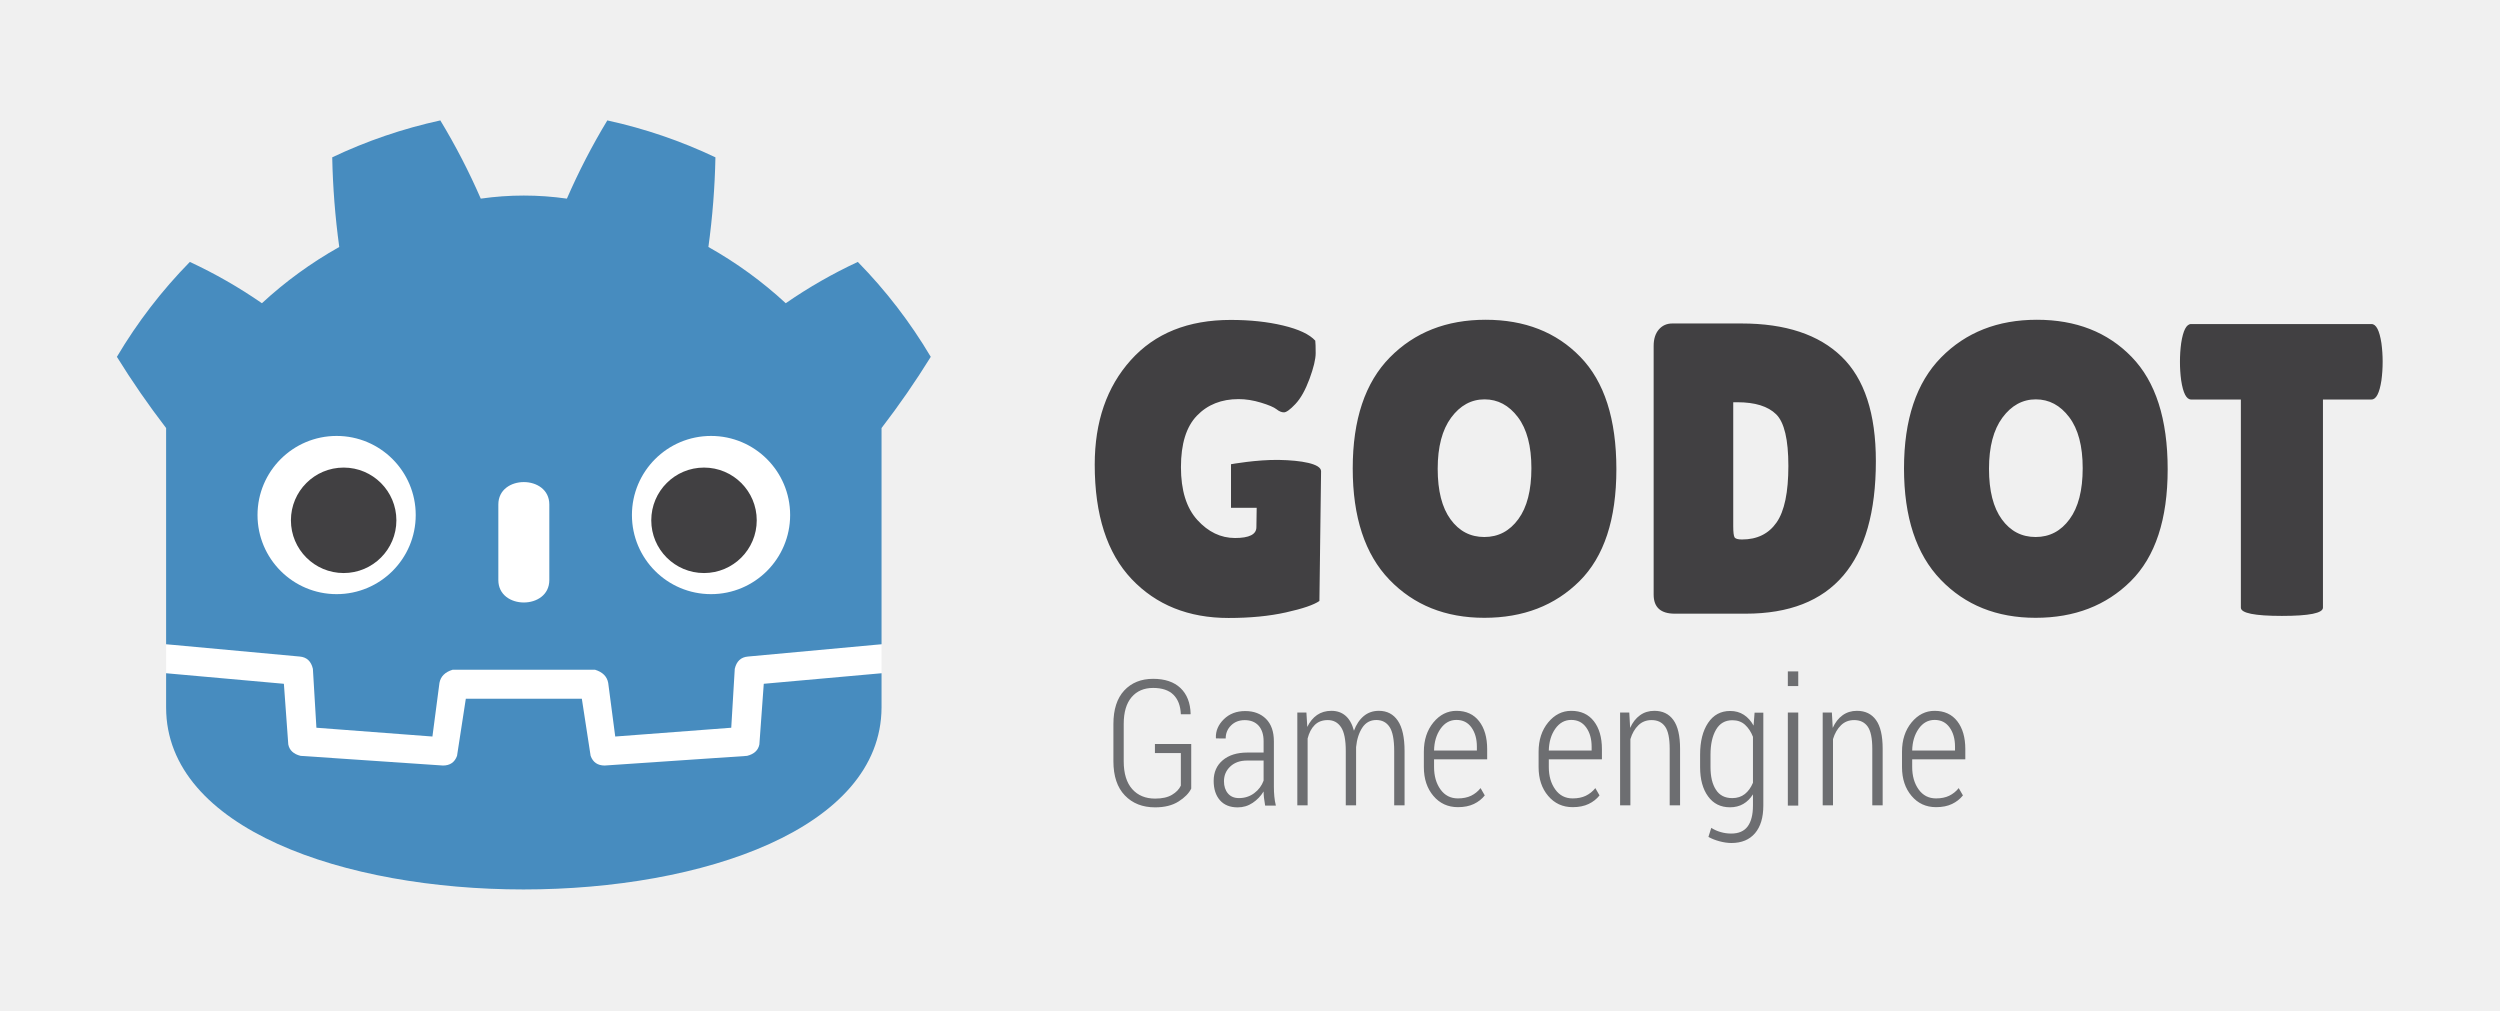
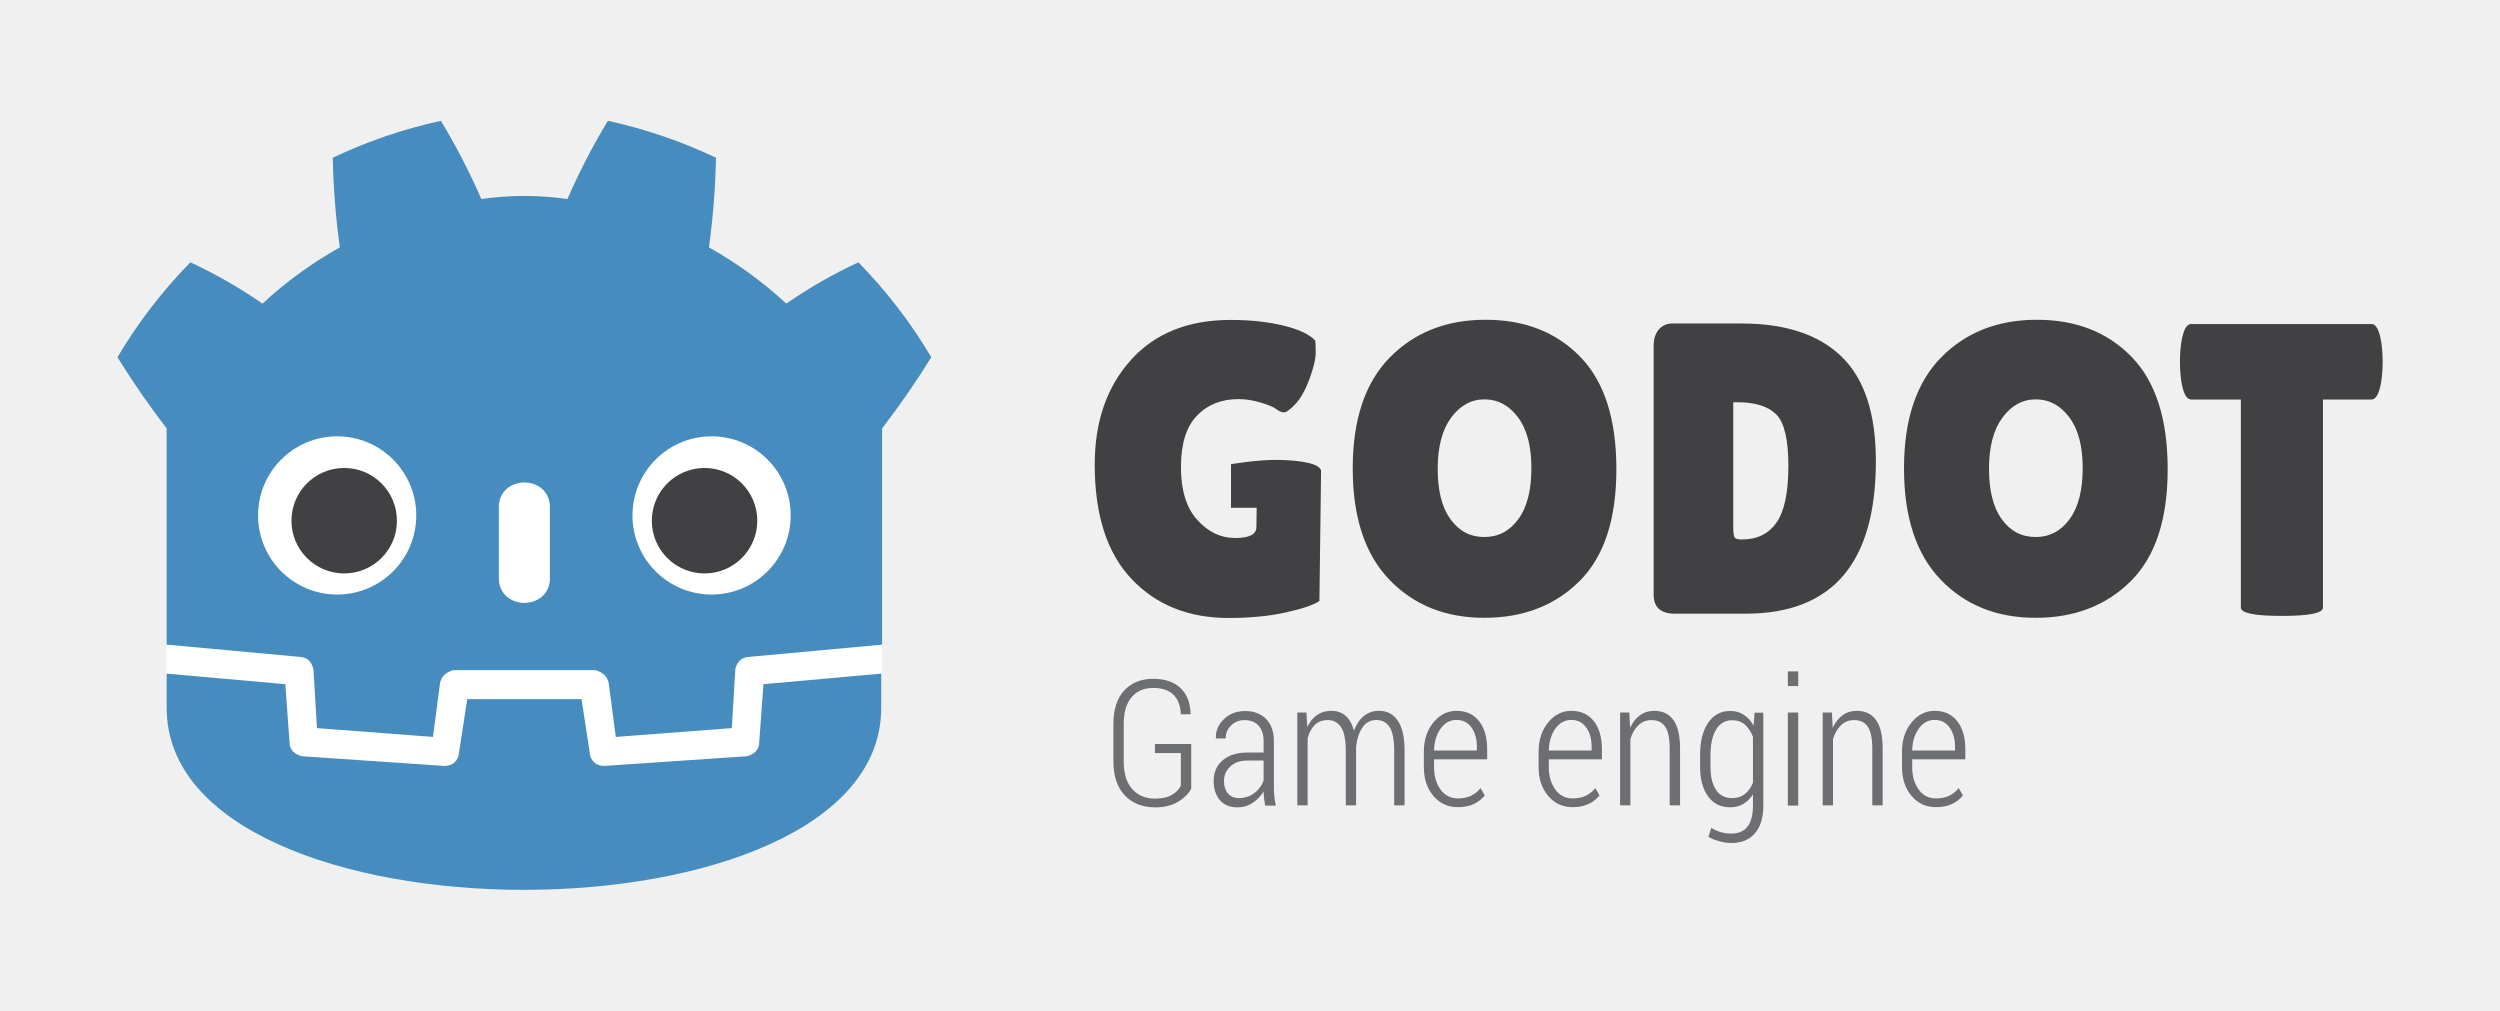
<svg xmlns="http://www.w3.org/2000/svg" width="1024" height="414" viewBox="0 0 1024 414">
-   <path fill="#414042" d="M523.82 188.382c-9.142-.142-19.603 1.764-19.603 1.764v17.842h10.52l-.117 7.953c0 2.946-2.92 4.427-8.747 4.427-5.831 0-10.982-2.47-15.45-7.395-4.48-4.932-6.708-12.141-6.708-21.64 0-9.519 2.176-16.537 6.536-21.065 4.35-4.524 10.05-6.794 17.064-6.794 2.946 0 5.996.476 9.168 1.445 3.174.962 5.293 1.863 6.375 2.707 1.072.867 2.09 1.277 3.056 1.277.96 0 2.513-1.122 4.66-3.392 2.153-2.263 4.082-5.693 5.782-10.267 1.694-4.598 2.543-8.122 2.543-10.621 0-2.48-.054-4.19-.164-5.092-2.379-2.603-6.767-4.666-13.168-6.2-6.39-1.53-13.552-2.289-21.476-2.289-17.438 0-31.073 5.49-40.92 16.47-9.855 10.982-14.773 25.24-14.773 42.79 0 20.607 5.035 36.227 15.103 46.868 10.085 10.64 23.327 15.953 39.743 15.953 8.827 0 16.664-.76 23.51-2.289 6.853-1.523 11.41-3.088 13.676-4.67l.68-53.137c0-3.087-8.149-4.488-17.29-4.645m84.247-24.804c-5.431 0-9.98 2.496-13.671 7.47-3.672 4.98-5.517 11.969-5.517 20.963 0 9.013 1.754 15.914 5.27 20.722 3.508 4.823 8.117 7.225 13.835 7.225 5.715 0 10.358-2.432 13.924-7.313q5.351-7.293 5.353-20.884c0-9.054-1.846-16.023-5.524-20.89q-5.51-7.292-13.67-7.293m-.083 89.477c-15.9 0-28.868-5.203-38.89-15.61q-15.016-15.624-15.017-45.592c0-19.992 5.063-35.128 15.191-45.435 10.131-10.293 23.209-15.444 39.228-15.444 16.016 0 28.954 5.058 38.795 15.204 9.858 10.126 14.778 25.477 14.778 46.009 0 20.546-5.034 35.828-15.114 45.856-10.08 10.008-23.062 15.012-38.971 15.012m101.95-88.298v50.788c0 2.37.176 3.866.515 4.493.337.624 1.358.937 3.052.937 6.232 0 10.954-2.328 14.181-6.97 3.235-4.636 4.835-12.356 4.835-23.168 0-10.817-1.674-17.865-5-21.139-3.344-3.283-8.64-4.94-15.884-4.94zm-32.599 78.798V141.681c0-2.832.704-5.067 2.126-6.724 1.413-1.632 3.25-2.461 5.521-2.461h28.357c17.994 0 31.664 4.54 40.994 13.597 9.347 9.054 14.02 23.31 14.02 42.784 0 41.66-17.778 62.486-53.326 62.486h-29.03c-5.769 0-8.662-2.597-8.662-7.808m156.544-79.977c-5.432 0-9.994 2.496-13.678 7.47q-5.507 7.471-5.508 20.963c0 9.013 1.758 15.914 5.262 20.722 3.505 4.823 8.119 7.225 13.837 7.225 5.717 0 10.363-2.432 13.924-7.313q5.354-7.293 5.355-20.884c0-9.054-1.843-16.023-5.522-20.89-3.68-4.861-8.23-7.293-13.67-7.293m-.087 89.477q-23.86 0-38.88-15.61-15.03-15.624-15.03-45.592c0-19.992 5.065-35.128 15.191-45.435 10.139-10.293 23.209-15.444 39.233-15.444 16.02 0 28.946 5.058 38.8 15.204 9.85 10.126 14.772 25.477 14.772 46.009 0 20.546-5.037 35.828-15.115 45.856-10.076 10.008-23.07 15.012-38.971 15.012m117.69-4.17c0 2.251-5.597 3.392-16.809 3.392-11.202 0-16.815-1.141-16.815-3.392v-85.248h-20.371c-1.928 0-3.286-2.597-4.077-7.818a56 56 0 0 1-.501-7.636c0-2.592.162-5.146.501-7.636.79-5.205 2.15-7.823 4.077-7.823h73.864c1.924 0 3.277 2.617 4.078 7.823.333 2.49.505 5.043.505 7.636 0 2.608-.172 5.152-.505 7.637-.8 5.22-2.154 7.817-4.078 7.817h-19.87z" />
-   <path fill="#6d6e71" d="M487.93 322.997c-.94 1.926-2.664 3.691-5.188 5.289-2.52 1.607-5.722 2.406-9.611 2.406-5.132 0-9.259-1.617-12.394-4.887-3.122-3.243-4.686-7.92-4.686-14.022V296.57c0-5.97 1.473-10.548 4.431-13.743 2.95-3.17 6.903-4.78 11.84-4.78 4.824 0 8.564 1.27 11.212 3.781 2.639 2.519 4.025 6.038 4.146 10.532l-.066.2h-3.94c-.14-3.443-1.14-6.101-3.022-7.979-1.871-1.861-4.655-2.803-8.33-2.803-3.72 0-6.668 1.259-8.823 3.785-2.15 2.518-3.224 6.17-3.224 10.968v15.301q.001 7.462 3.476 11.382c2.316 2.592 5.438 3.892 9.38 3.892 2.876 0 5.19-.51 6.92-1.554 1.738-1.028 2.942-2.285 3.624-3.775V308.45h-10.618v-3.704h14.873zm19.557 3.902c2.336 0 4.416-.661 6.232-2.01 1.82-1.353 3.096-3.063 3.852-5.146v-8.224h-6.756q-4.31 0-6.896 2.442c-1.726 1.617-2.581 3.637-2.581 6.037 0 2.03.534 3.696 1.616 4.981 1.08 1.289 2.59 1.92 4.533 1.92m10.715 3.068a99 99 0 0 1-.48-3.225 22 22 0 0 1-.15-2.562 14.9 14.9 0 0 1-4.483 4.675c-1.836 1.236-3.878 1.848-6.128 1.848-3.147 0-5.567-.975-7.28-2.927-1.702-1.96-2.563-4.6-2.563-7.936 0-3.523 1.237-6.35 3.72-8.448 2.48-2.098 5.85-3.147 10.09-3.147h6.643v-4.672c0-2.686-.686-4.802-2.032-6.331-1.375-1.51-3.264-2.275-5.701-2.275-2.268 0-4.139.722-5.608 2.182-1.463 1.45-2.19 3.224-2.19 5.337l-3.944-.035-.07-.206c-.11-2.866.973-5.4 3.261-7.646 2.279-2.24 5.203-3.352 8.761-3.352 3.517 0 6.347 1.069 8.509 3.2q3.224 3.227 3.226 9.21v18.645c0 1.358.064 2.677.183 3.936a25 25 0 0 0 .627 3.729zm16.905-38.108.36 5.9c1-2.112 2.339-3.739 3.998-4.896q2.498-1.711 5.874-1.711c2.296 0 4.232.668 5.794 2.02 1.562 1.347 2.714 3.387 3.446 6.127.938-2.529 2.264-4.528 3.986-5.975 1.722-1.45 3.812-2.172 6.23-2.172 3.335 0 5.923 1.35 7.755 4.05 1.841 2.705 2.759 6.856 2.759 12.464v22.207h-4.246v-22.28c0-4.663-.645-7.946-1.9-9.834-1.261-1.89-3.071-2.842-5.41-2.842-2.462 0-4.384 1.04-5.767 3.152-1.375 2.112-2.223 4.754-2.531 7.945v23.86h-4.224v-22.258c0-4.554-.639-7.812-1.945-9.759-1.299-1.946-3.107-2.912-5.427-2.912-2.218 0-4.013.677-5.358 2.02-1.353 1.349-2.315 3.195-2.899 5.538v27.369h-4.22v-38.014zm61.457 3.021q-3.966 0-6.517 3.613c-1.705 2.415-2.585 5.392-2.656 8.938h17.537v-1.626c0-3.137-.736-5.75-2.21-7.822-1.482-2.075-3.53-3.103-6.154-3.103m.598 35.735c-4.099 0-7.451-1.543-10.055-4.621q-3.895-4.61-3.896-11.793v-6.313c0-4.798 1.303-8.798 3.912-11.979 2.616-3.167 5.758-4.75 9.441-4.75 3.983 0 7.068 1.413 9.27 4.246q3.313 4.257 3.312 11.434v4.171H587.39v3.162c0 3.68.882 6.744 2.635 9.19 1.757 2.45 4.144 3.666 7.136 3.666 2.077 0 3.888-.367 5.396-1.089a11.1 11.1 0 0 0 3.877-3.132l1.728 2.99c-1.148 1.456-2.634 2.633-4.45 3.505-1.811.868-4 1.312-6.551 1.312m46.411-35.734q-3.976 0-6.528 3.613-2.54 3.62-2.652 8.938h17.54v-1.626c0-3.137-.733-5.75-2.216-7.822-1.475-2.075-3.52-3.103-6.144-3.103m.593 35.735c-4.1 0-7.446-1.543-10.045-4.621q-3.91-4.61-3.91-11.793v-6.313c0-4.798 1.309-8.798 3.913-11.979 2.623-3.167 5.766-4.75 9.45-4.75 3.975 0 7.072 1.413 9.27 4.246 2.2 2.837 3.304 6.65 3.304 11.434v4.171h-21.755v3.162q0 5.52 2.647 9.19c1.747 2.45 4.124 3.666 7.125 3.666 2.087 0 3.888-.367 5.392-1.089a11.2 11.2 0 0 0 3.894-3.132l1.717 2.99c-1.15 1.456-2.633 2.633-4.451 3.505-1.81.868-3.997 1.312-6.55 1.312m23.189-38.755.345 6.284c1.014-2.23 2.353-3.962 4.034-5.166 1.667-1.21 3.63-1.824 5.887-1.824 3.396 0 5.998 1.256 7.804 3.78 1.826 2.518 2.73 6.434 2.73 11.749v23.191h-4.249V306.72c0-4.343-.636-7.377-1.9-9.137-1.258-1.76-3.107-2.636-5.513-2.636-2.158 0-3.968.701-5.419 2.126-1.457 1.412-2.543 3.294-3.267 5.666v27.134h-4.219V291.86zm33.27 22.395c0 3.858.73 6.926 2.213 9.208 1.465 2.304 3.695 3.443 6.671 3.443 2.04 0 3.757-.544 5.167-1.657 1.405-1.113 2.514-2.662 3.336-4.627V301.79c-.79-2.025-1.874-3.66-3.244-4.92-1.368-1.24-3.102-1.863-5.186-1.863-2.97 0-5.216 1.294-6.708 3.891-1.502 2.603-2.25 5.995-2.25 10.161zm-4.262-5.195c0-5.386 1.088-9.714 3.274-12.975 2.169-3.245 5.187-4.871 9.03-4.871 2.134 0 4.007.52 5.607 1.564 1.603 1.024 2.928 2.523 3.992 4.43l.412-5.287h3.581v38.048c0 4.871-1.13 8.646-3.4 11.317-2.271 2.66-5.499 4.009-9.666 4.009-1.5 0-3.11-.235-4.832-.691-1.724-.456-3.252-1.054-4.59-1.805l1.168-3.704a14.1 14.1 0 0 0 3.831 1.716 15.2 15.2 0 0 0 4.352.616q4.536-.001 6.71-2.905c1.452-1.961 2.18-4.798 2.18-8.553v-4.597c-1.079 1.71-2.402 3.024-3.97 3.93-1.563.912-3.39 1.368-5.448 1.368-3.818 0-6.814-1.496-8.976-4.486-2.167-2.983-3.255-6.965-3.255-11.93zm40.2 20.916h-4.266V291.86h4.266zm0-48.968h-4.266v-6.005h4.266zm13.774 10.852.346 6.284c1.016-2.23 2.35-3.962 4.027-5.166 1.677-1.21 3.643-1.824 5.89-1.824 3.397 0 6.01 1.256 7.82 3.78 1.821 2.518 2.717 6.434 2.717 11.749v23.191h-4.248V306.72c0-4.343-.635-7.377-1.897-9.137-1.268-1.76-3.103-2.636-5.517-2.636-2.157 0-3.962.701-5.412 2.126-1.455 1.412-2.545 3.294-3.266 5.666v27.134h-4.224V291.86zm42.074 3.021q-3.978 0-6.518 3.613-2.547 3.62-2.66 8.938h17.54v-1.626c0-3.137-.731-5.75-2.21-7.822-1.476-2.075-3.525-3.103-6.152-3.103m.602 35.735c-4.11 0-7.456-1.543-10.048-4.621q-3.903-4.61-3.903-11.793v-6.313c0-4.798 1.302-8.798 3.91-11.979q3.924-4.75 9.439-4.75c3.978 0 7.077 1.413 9.283 4.246 2.197 2.837 3.3 6.65 3.3 11.434v4.171h-21.76v3.162c0 3.68.887 6.744 2.642 9.19 1.754 2.45 4.133 3.666 7.137 3.666 2.08 0 3.88-.367 5.382-1.089a11.16 11.16 0 0 0 3.897-3.132l1.725 2.99c-1.156 1.456-2.64 2.633-4.454 3.505-1.81.868-3.998 1.312-6.55 1.312" />
-   <g transform="scale(.36) translate(84 60)">
-     <g fill="#fff">
-       <path d="M105 673v33q407 354 814 0v-33z" />
-       <path d="m105 673 152 14q12 1 15 14l4 67 132 10 8-61q2-11 15-15h162q13 4 15 15l8 61 132-10 4-67q3-13 15-14l152-14V427q30-39 56-81-35-59-83-108-43 20-82 47-40-37-88-64 7-51 8-102-59-28-123-42-26 43-46 89-49-7-98 0-20-46-46-89-64 14-123 42 1 51 8 102-48 27-88 64-39-27-82-47-48 49-83 108 26 42 56 81zm0 33v39c0 276 813 276 814 0v-39l-134 12-5 69q-2 10-14 13l-162 11q-12 0-16-11l-10-65H446l-10 65q-4 11-16 11l-162-11q-12-3-14-13l-5-69z" fill="#478cbf" />
-       <path d="M483 600c0 34 58 34 58 0v-86c0-34-58-34-58 0z" />
-       <circle cx="725" cy="526" r="90" />
-       <circle cx="299" cy="526" r="90" />
-     </g>
-     <g fill="#414042">
-       <circle cx="307" cy="532" r="60" />
-       <circle cx="717" cy="532" r="60" />
-     </g>
+   <path fill="#414042" d="M523.82 188.382c-9.142-.142-19.603 1.764-19.603 1.764v17.842h10.52l-.117 7.953c0 2.946-2.92 4.427-8.747 4.427-5.831 0-10.982-2.47-15.45-7.395-4.48-4.932-6.708-12.141-6.708-21.64 0-9.519 2.176-16.537 6.536-21.065 4.35-4.524 10.05-6.794 17.064-6.794 2.946 0 5.996.476 9.168 1.445 3.174.962 5.293 1.863 6.375 2.707 1.072.867 2.09 1.277 3.056 1.277.96 0 2.513-1.122 4.66-3.392 2.153-2.263 4.082-5.693 5.782-10.267 1.694-4.598 2.543-8.122 2.543-10.621 0-2.48-.054-4.19-.164-5.092-2.379-2.603-6.767-4.666-13.168-6.2-6.39-1.53-13.552-2.289-21.476-2.289-17.438 0-31.073 5.49-40.92 16.47-9.855 10.982-14.773 25.24-14.773 42.79 0 20.607 5.035 36.227 15.103 46.868 10.085 10.64 23.327 15.953 39.743 15.953 8.827 0 16.664-.76 23.51-2.289 6.853-1.523 11.41-3.088 13.676-4.67l.68-53.137c0-3.087-8.149-4.488-17.29-4.645zm84.247-24.804c-5.431 0-9.98 2.496-13.671 7.47-3.672 4.98-5.517 11.969-5.517 20.963 0 9.013 1.754 15.914 5.27 20.722 3.508 4.823 8.117 7.225 13.835 7.225 5.715 0 10.358-2.432 13.924-7.313 3.566-4.862 5.353-11.823 5.353-20.884 0-9.054-1.846-16.023-5.524-20.89-3.674-4.861-8.23-7.293-13.67-7.293m-.083 89.477c-15.9 0-28.868-5.203-38.89-15.61-10.01-10.416-15.017-25.614-15.017-45.592 0-19.992 5.063-35.128 15.191-45.435 10.131-10.293 23.209-15.444 39.228-15.444 16.016 0 28.954 5.058 38.795 15.204 9.858 10.126 14.778 25.477 14.778 46.009 0 20.546-5.034 35.828-15.114 45.856-10.08 10.008-23.062 15.012-38.971 15.012m101.95-88.298v50.788c0 2.37.176 3.866.515 4.493.337.624 1.358.937 3.052.937 6.232 0 10.954-2.328 14.181-6.97 3.235-4.636 4.835-12.356 4.835-23.168 0-10.817-1.674-17.865-5-21.139-3.344-3.283-8.64-4.94-15.884-4.94zm-32.599 78.798V141.681c0-2.832.704-5.067 2.126-6.724 1.413-1.632 3.25-2.461 5.521-2.461h28.357c17.994 0 31.664 4.54 40.994 13.597 9.347 9.054 14.02 23.31 14.02 42.784 0 41.66-17.778 62.486-53.326 62.486h-29.03c-5.769 0-8.662-2.597-8.662-7.808m156.544-79.977c-5.432 0-9.994 2.496-13.678 7.47-3.67 4.98-5.508 11.969-5.508 20.963 0 9.013 1.758 15.914 5.262 20.722 3.505 4.823 8.119 7.225 13.837 7.225 5.717 0 10.363-2.432 13.924-7.313 3.568-4.862 5.355-11.823 5.355-20.884 0-9.054-1.843-16.023-5.522-20.89-3.68-4.861-8.23-7.293-13.67-7.293m-.087 89.477c-15.907 0-28.866-5.203-38.88-15.61-10.021-10.416-15.03-25.614-15.03-45.592 0-19.992 5.065-35.128 15.191-45.435 10.139-10.293 23.209-15.444 39.233-15.444 16.02 0 28.946 5.058 38.8 15.204 9.85 10.126 14.772 25.477 14.772 46.009 0 20.546-5.037 35.828-15.115 45.856-10.076 10.008-23.07 15.012-38.971 15.012m117.69-4.17c0 2.251-5.597 3.392-16.809 3.392-11.202 0-16.815-1.141-16.815-3.392v-85.248h-20.371c-1.928 0-3.286-2.597-4.077-7.818a56.267 56.267 0 0 1-.501-7.636c0-2.592.162-5.146.501-7.636.79-5.205 2.15-7.823 4.077-7.823h73.864c1.924 0 3.277 2.617 4.078 7.823.333 2.49.505 5.043.505 7.636 0 2.608-.172 5.152-.505 7.637-.8 5.22-2.154 7.817-4.078 7.817h-19.87z" />
+   <path fill="#6d6e71" d="M487.93 322.997c-.94 1.926-2.664 3.691-5.188 5.289-2.52 1.607-5.722 2.406-9.611 2.406-5.132 0-9.259-1.617-12.394-4.887-3.122-3.243-4.686-7.92-4.686-14.022V296.57c0-5.97 1.473-10.548 4.431-13.743 2.95-3.17 6.903-4.78 11.84-4.78 4.824 0 8.564 1.27 11.212 3.781 2.639 2.519 4.025 6.038 4.146 10.532l-.066.2h-3.94c-.14-3.443-1.14-6.101-3.022-7.979-1.871-1.861-4.655-2.803-8.33-2.803-3.72 0-6.668 1.259-8.823 3.785-2.15 2.518-3.224 6.17-3.224 10.968v15.301c0 4.975 1.16 8.768 3.476 11.382 2.316 2.592 5.438 3.892 9.38 3.892 2.876 0 5.19-.51 6.92-1.554 1.738-1.028 2.942-2.285 3.624-3.775V308.45h-10.618v-3.704h14.873zm19.557 3.902c2.336 0 4.416-.661 6.232-2.01 1.82-1.353 3.096-3.063 3.852-5.146v-8.224h-6.756c-2.873 0-5.173.814-6.896 2.442-1.726 1.617-2.581 3.637-2.581 6.037 0 2.03.534 3.696 1.616 4.981 1.08 1.289 2.59 1.92 4.533 1.92m10.715 3.068a99.251 99.251 0 0 1-.48-3.225 21.745 21.745 0 0 1-.15-2.562 14.867 14.867 0 0 1-4.483 4.675c-1.836 1.236-3.878 1.848-6.128 1.848-3.147 0-5.567-.975-7.28-2.927-1.702-1.96-2.563-4.6-2.563-7.936 0-3.523 1.237-6.35 3.72-8.448 2.48-2.098 5.85-3.147 10.09-3.147h6.643v-4.672c0-2.686-.686-4.802-2.032-6.331-1.375-1.51-3.264-2.275-5.701-2.275-2.268 0-4.139.722-5.608 2.182-1.463 1.45-2.19 3.224-2.19 5.337l-3.944-.035-.07-.206c-.11-2.866.973-5.4 3.261-7.646 2.279-2.24 5.203-3.352 8.761-3.352 3.517 0 6.347 1.069 8.509 3.2 2.148 2.152 3.226 5.221 3.226 9.21v18.645c0 1.358.064 2.677.183 3.936a24.853 24.853 0 0 0 .627 3.729zm16.905-38.108.36 5.9c1-2.112 2.339-3.739 3.998-4.896 1.664-1.141 3.624-1.711 5.874-1.711 2.296 0 4.232.668 5.794 2.02 1.562 1.347 2.714 3.387 3.446 6.127.938-2.529 2.264-4.528 3.986-5.975 1.722-1.45 3.812-2.172 6.23-2.172 3.335 0 5.923 1.35 7.755 4.05 1.841 2.705 2.759 6.856 2.759 12.464v22.207h-4.246v-22.28c0-4.663-.645-7.946-1.9-9.834-1.261-1.89-3.071-2.842-5.41-2.842-2.462 0-4.384 1.04-5.767 3.152-1.375 2.112-2.223 4.754-2.531 7.945v23.86h-4.224v-22.258c0-4.554-.639-7.812-1.945-9.759-1.299-1.946-3.107-2.912-5.427-2.912-2.218 0-4.013.677-5.358 2.02-1.353 1.349-2.315 3.195-2.899 5.538v27.369h-4.22v-38.014zm61.457 3.021c-2.644 0-4.816 1.205-6.517 3.613-1.705 2.415-2.585 5.392-2.656 8.938h17.537v-1.626c0-3.137-.736-5.75-2.21-7.822-1.482-2.075-3.53-3.103-6.154-3.103m.598 35.735c-4.099 0-7.451-1.543-10.055-4.621-2.596-3.073-3.896-7.005-3.896-11.793v-6.313c0-4.798 1.303-8.798 3.912-11.979 2.616-3.167 5.758-4.75 9.441-4.75 3.983 0 7.068 1.413 9.27 4.246 2.209 2.837 3.312 6.65 3.312 11.434v4.171H587.39v3.162c0 3.68.882 6.744 2.635 9.19 1.757 2.45 4.144 3.666 7.136 3.666 2.077 0 3.888-.367 5.396-1.089a11.119 11.119 0 0 0 3.877-3.132l1.728 2.99c-1.148 1.456-2.634 2.633-4.45 3.505-1.811.868-4 1.312-6.551 1.312m46.411-35.734c-2.651 0-4.827 1.205-6.528 3.613-1.694 2.415-2.576 5.392-2.652 8.938h17.54v-1.626c0-3.137-.733-5.75-2.216-7.822-1.475-2.075-3.52-3.103-6.144-3.103m.593 35.735c-4.1 0-7.446-1.543-10.045-4.621-2.606-3.073-3.91-7.005-3.91-11.793v-6.313c0-4.798 1.309-8.798 3.913-11.979 2.623-3.167 5.766-4.75 9.45-4.75 3.975 0 7.072 1.413 9.27 4.246 2.2 2.837 3.304 6.65 3.304 11.434v4.171h-21.755v3.162c0 3.68.883 6.744 2.647 9.19 1.747 2.45 4.124 3.666 7.125 3.666 2.087 0 3.888-.367 5.392-1.089a11.229 11.229 0 0 0 3.894-3.132l1.717 2.99c-1.15 1.456-2.633 2.633-4.451 3.505-1.81.868-3.997 1.312-6.55 1.312m23.189-38.755.345 6.284c1.014-2.23 2.353-3.962 4.034-5.166 1.667-1.21 3.63-1.824 5.887-1.824 3.396 0 5.998 1.256 7.804 3.78 1.826 2.518 2.73 6.434 2.73 11.749v23.191h-4.249V306.72c0-4.343-.636-7.377-1.9-9.137-1.258-1.76-3.107-2.636-5.513-2.636-2.158 0-3.968.701-5.419 2.126-1.457 1.412-2.543 3.294-3.267 5.666v27.134h-4.219V291.86zm33.27 22.395c0 3.858.73 6.926 2.213 9.208 1.465 2.304 3.695 3.443 6.671 3.443 2.04 0 3.757-.544 5.167-1.657 1.405-1.113 2.514-2.662 3.336-4.627V301.79c-.79-2.025-1.874-3.66-3.244-4.92-1.368-1.24-3.102-1.863-5.186-1.863-2.97 0-5.216 1.294-6.708 3.891-1.502 2.603-2.25 5.995-2.25 10.161zm-4.262-5.195c0-5.386 1.088-9.714 3.274-12.975 2.169-3.245 5.187-4.871 9.03-4.871 2.134 0 4.007.52 5.607 1.564 1.603 1.024 2.928 2.523 3.992 4.43l.412-5.287h3.581v38.048c0 4.871-1.13 8.646-3.4 11.317-2.271 2.66-5.499 4.009-9.666 4.009-1.5 0-3.11-.235-4.832-.691-1.724-.456-3.252-1.054-4.59-1.805l1.168-3.704a14.108 14.108 0 0 0 3.831 1.716 15.179 15.179 0 0 0 4.352.616c3.023 0 5.262-.97 6.71-2.905 1.452-1.961 2.18-4.798 2.18-8.553v-4.597c-1.079 1.71-2.402 3.024-3.97 3.93-1.563.912-3.39 1.368-5.448 1.368-3.818 0-6.814-1.496-8.976-4.486-2.167-2.983-3.255-6.965-3.255-11.93zm40.2 20.916h-4.266V291.86h4.266zm0-48.968h-4.266v-6.005h4.266zm13.774 10.852.346 6.284c1.016-2.23 2.35-3.962 4.027-5.166 1.677-1.21 3.643-1.824 5.89-1.824 3.397 0 6.01 1.256 7.82 3.78 1.821 2.518 2.717 6.434 2.717 11.749v23.191h-4.248V306.72c0-4.343-.635-7.377-1.897-9.137-1.268-1.76-3.103-2.636-5.517-2.636-2.157 0-3.962.701-5.412 2.126-1.455 1.412-2.545 3.294-3.266 5.666v27.134h-4.224V291.86zm42.074 3.021c-2.652 0-4.825 1.205-6.518 3.613-1.699 2.415-2.584 5.392-2.66 8.938h17.54v-1.626c0-3.137-.731-5.75-2.21-7.822-1.476-2.075-3.525-3.103-6.152-3.103m.602 35.735c-4.11 0-7.456-1.543-10.048-4.621-2.602-3.073-3.903-7.005-3.903-11.793v-6.313c0-4.798 1.302-8.798 3.91-11.979 2.616-3.167 5.763-4.75 9.439-4.75 3.978 0 7.077 1.413 9.283 4.246 2.197 2.837 3.3 6.65 3.3 11.434v4.171h-21.76v3.162c0 3.68.887 6.744 2.642 9.19 1.754 2.45 4.133 3.666 7.137 3.666 2.08 0 3.88-.367 5.382-1.089a11.157 11.157 0 0 0 3.897-3.132l1.725 2.99c-1.156 1.456-2.64 2.633-4.454 3.505-1.81.868-3.998 1.312-6.55 1.312" />
+   <g fill="#fff">
+     <path d="M68.264 264.04v11.88q146.52 127.44 293.04 0v-11.88z" />
+     <path fill="#478cbf" d="m68.264 264.04 54.72 5.04q4.32.36 5.4 5.04l1.44 24.12 47.52 3.6 2.88-21.96q.72-3.96 5.4-5.4h58.32q4.68 1.44 5.4 5.4l2.88 21.96 47.52-3.6 1.44-24.12q1.08-4.68 5.4-5.04l54.72-5.04v-88.56q10.8-14.04 20.16-29.16-12.6-21.24-29.88-38.88-15.48 7.2-29.52 16.92-14.4-13.32-31.68-23.04 2.52-18.36 2.88-36.72-21.24-10.08-44.28-15.12-9.36 15.48-16.56 32.04-17.64-2.52-35.28 0-7.2-16.56-16.56-32.04-23.04 5.04-44.28 15.12.36 18.36 2.88 36.72-17.28 9.72-31.68 23.04-14.04-9.72-29.52-16.92-17.28 17.64-29.88 38.88 9.36 15.12 20.16 29.16zm0 11.88v14.04c0 99.36 292.68 99.36 292.68 0v-14.04l-48.24 4.32-1.8 24.84q-.72 3.6-5.04 4.68l-58.32 3.96q-4.32 0-5.76-3.96l-3.6-23.4h-46.8l-3.6 23.4q-1.44 3.96-5.76 3.96l-58.32-3.96q-4.32-1.08-5.04-4.68l-1.8-24.84z" />
+     <path d="M204.344 237.76c1.08 12.24 19.8 12.24 20.88 0V206.8c-1.08-12.24-19.8-12.24-20.88 0z" />
+     <circle cx="291.464" cy="211.12" r="32.4" />
+     <circle cx="138.104" cy="211.12" r="32.4" />
+   </g>
+   <g fill="#414042">
+     <circle cx="140.984" cy="213.28" r="21.6" />
+     <circle cx="288.584" cy="213.28" r="21.6" />
  </g>
</svg>
